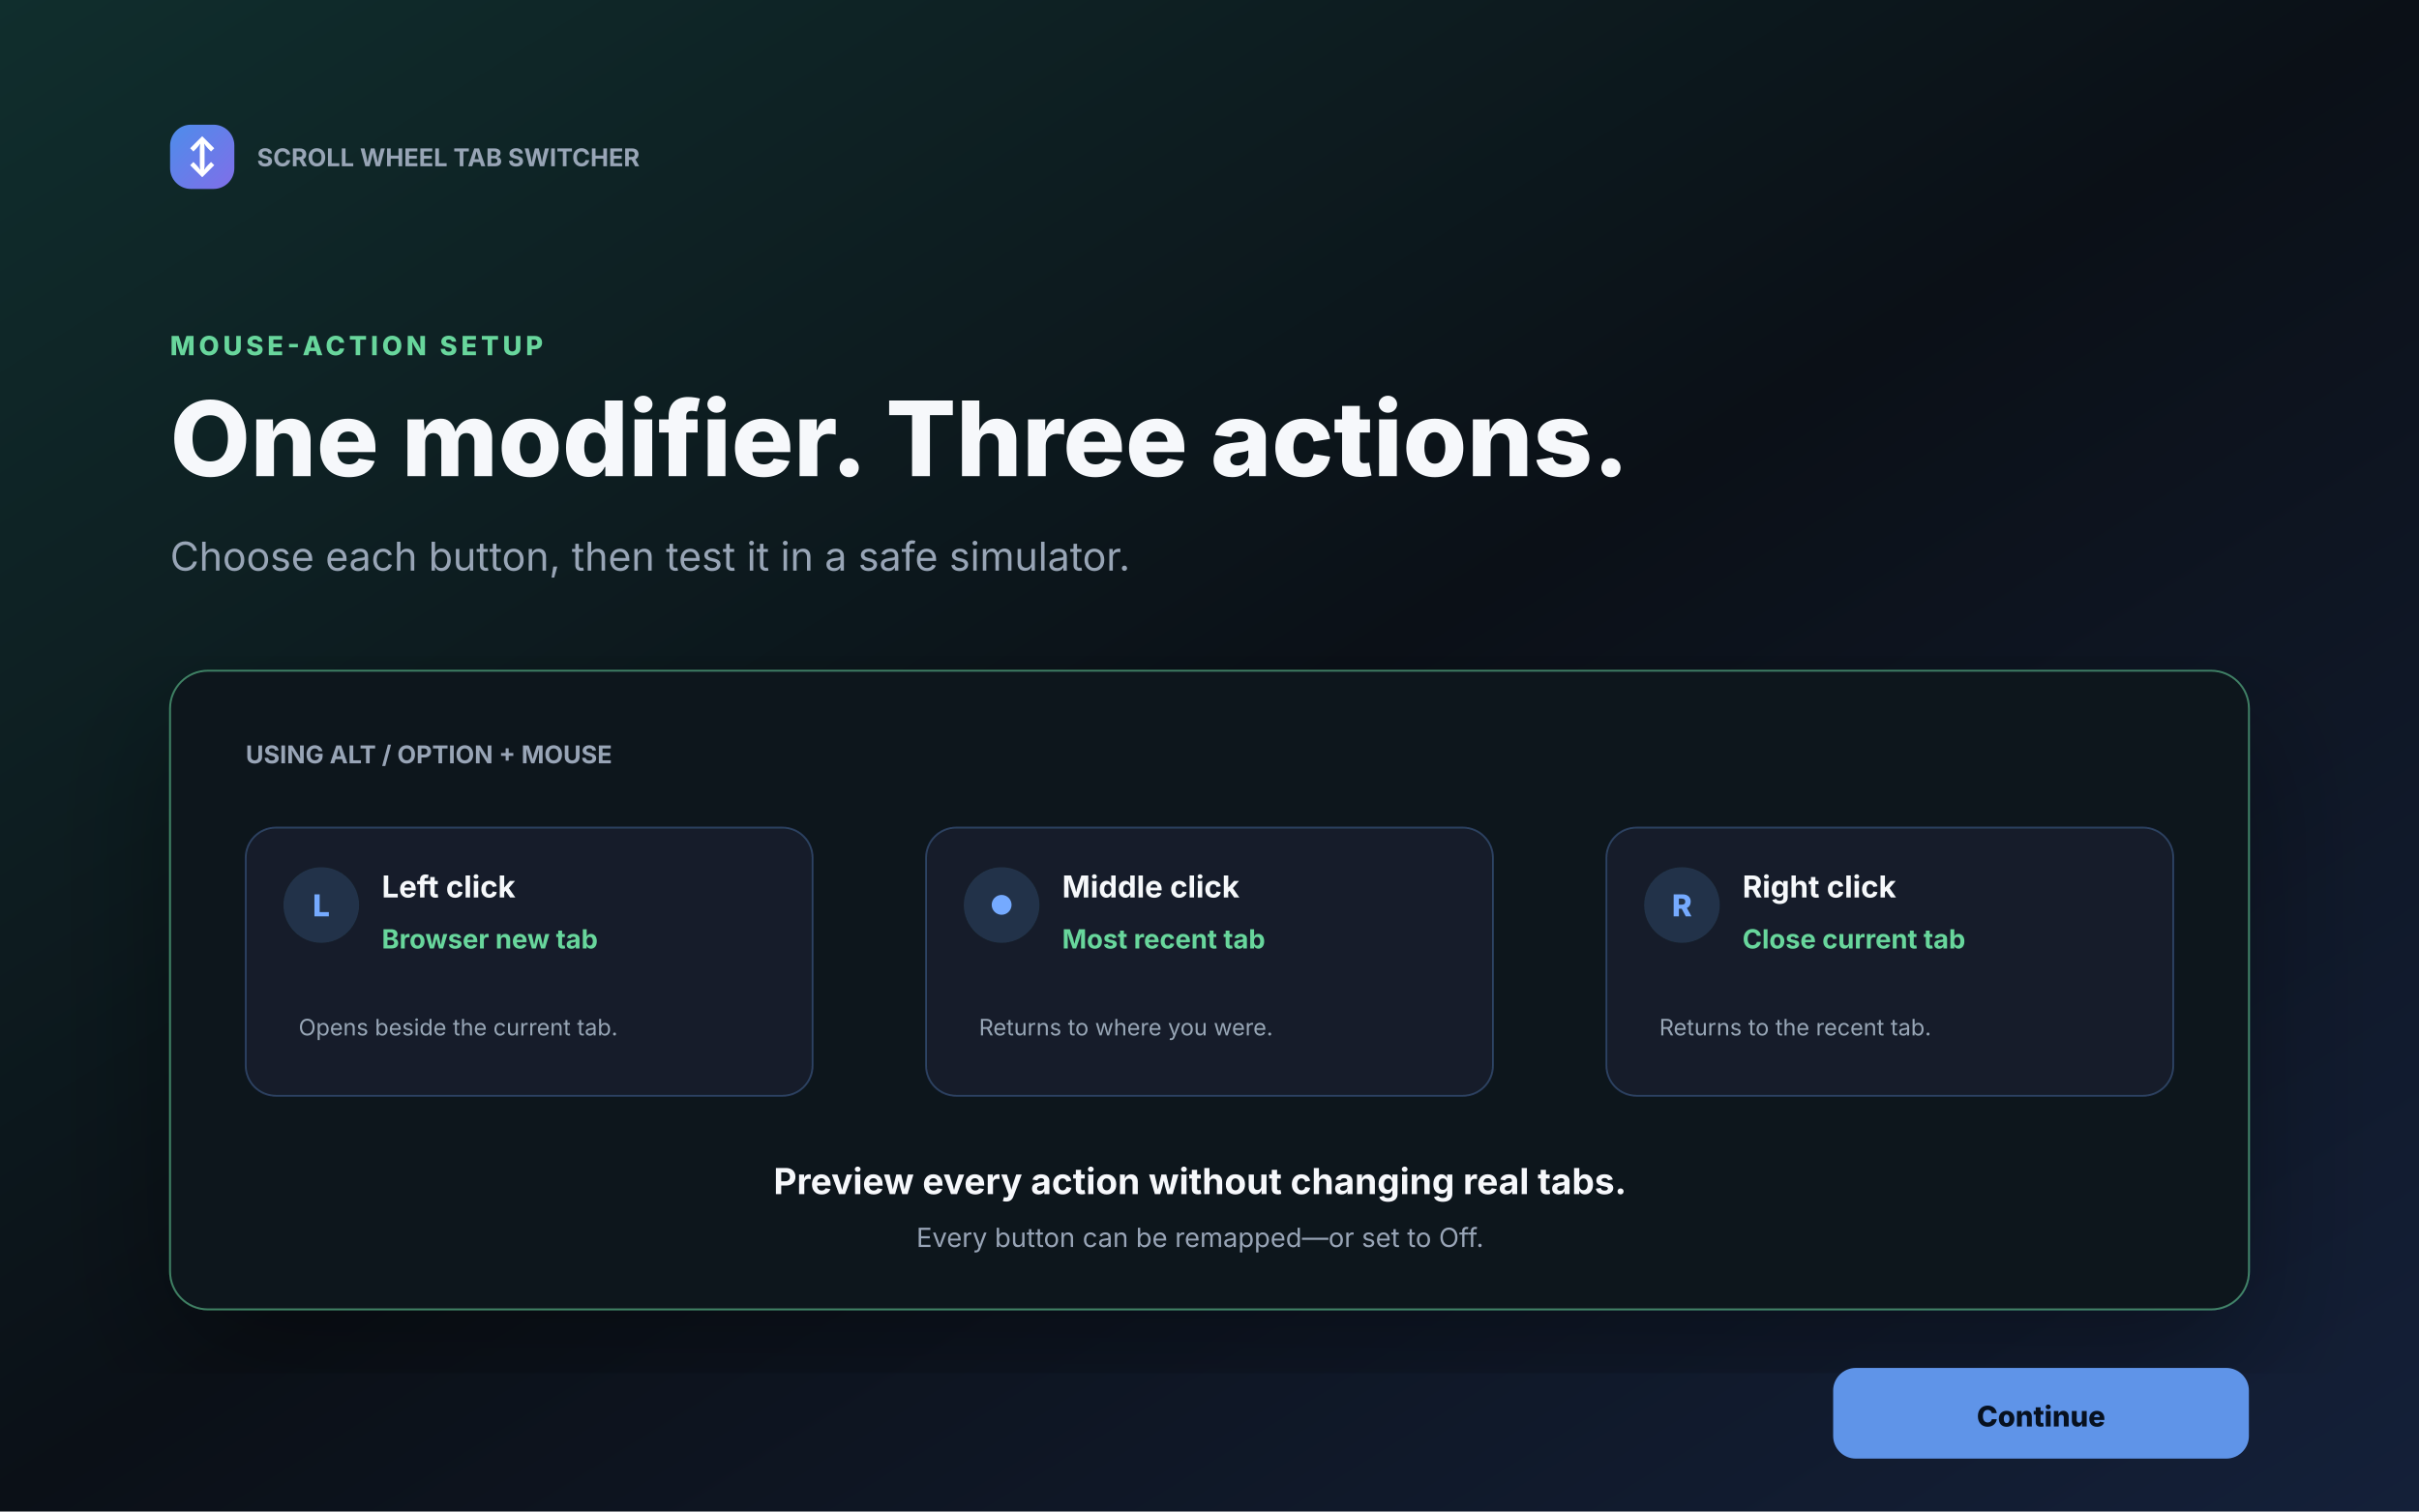
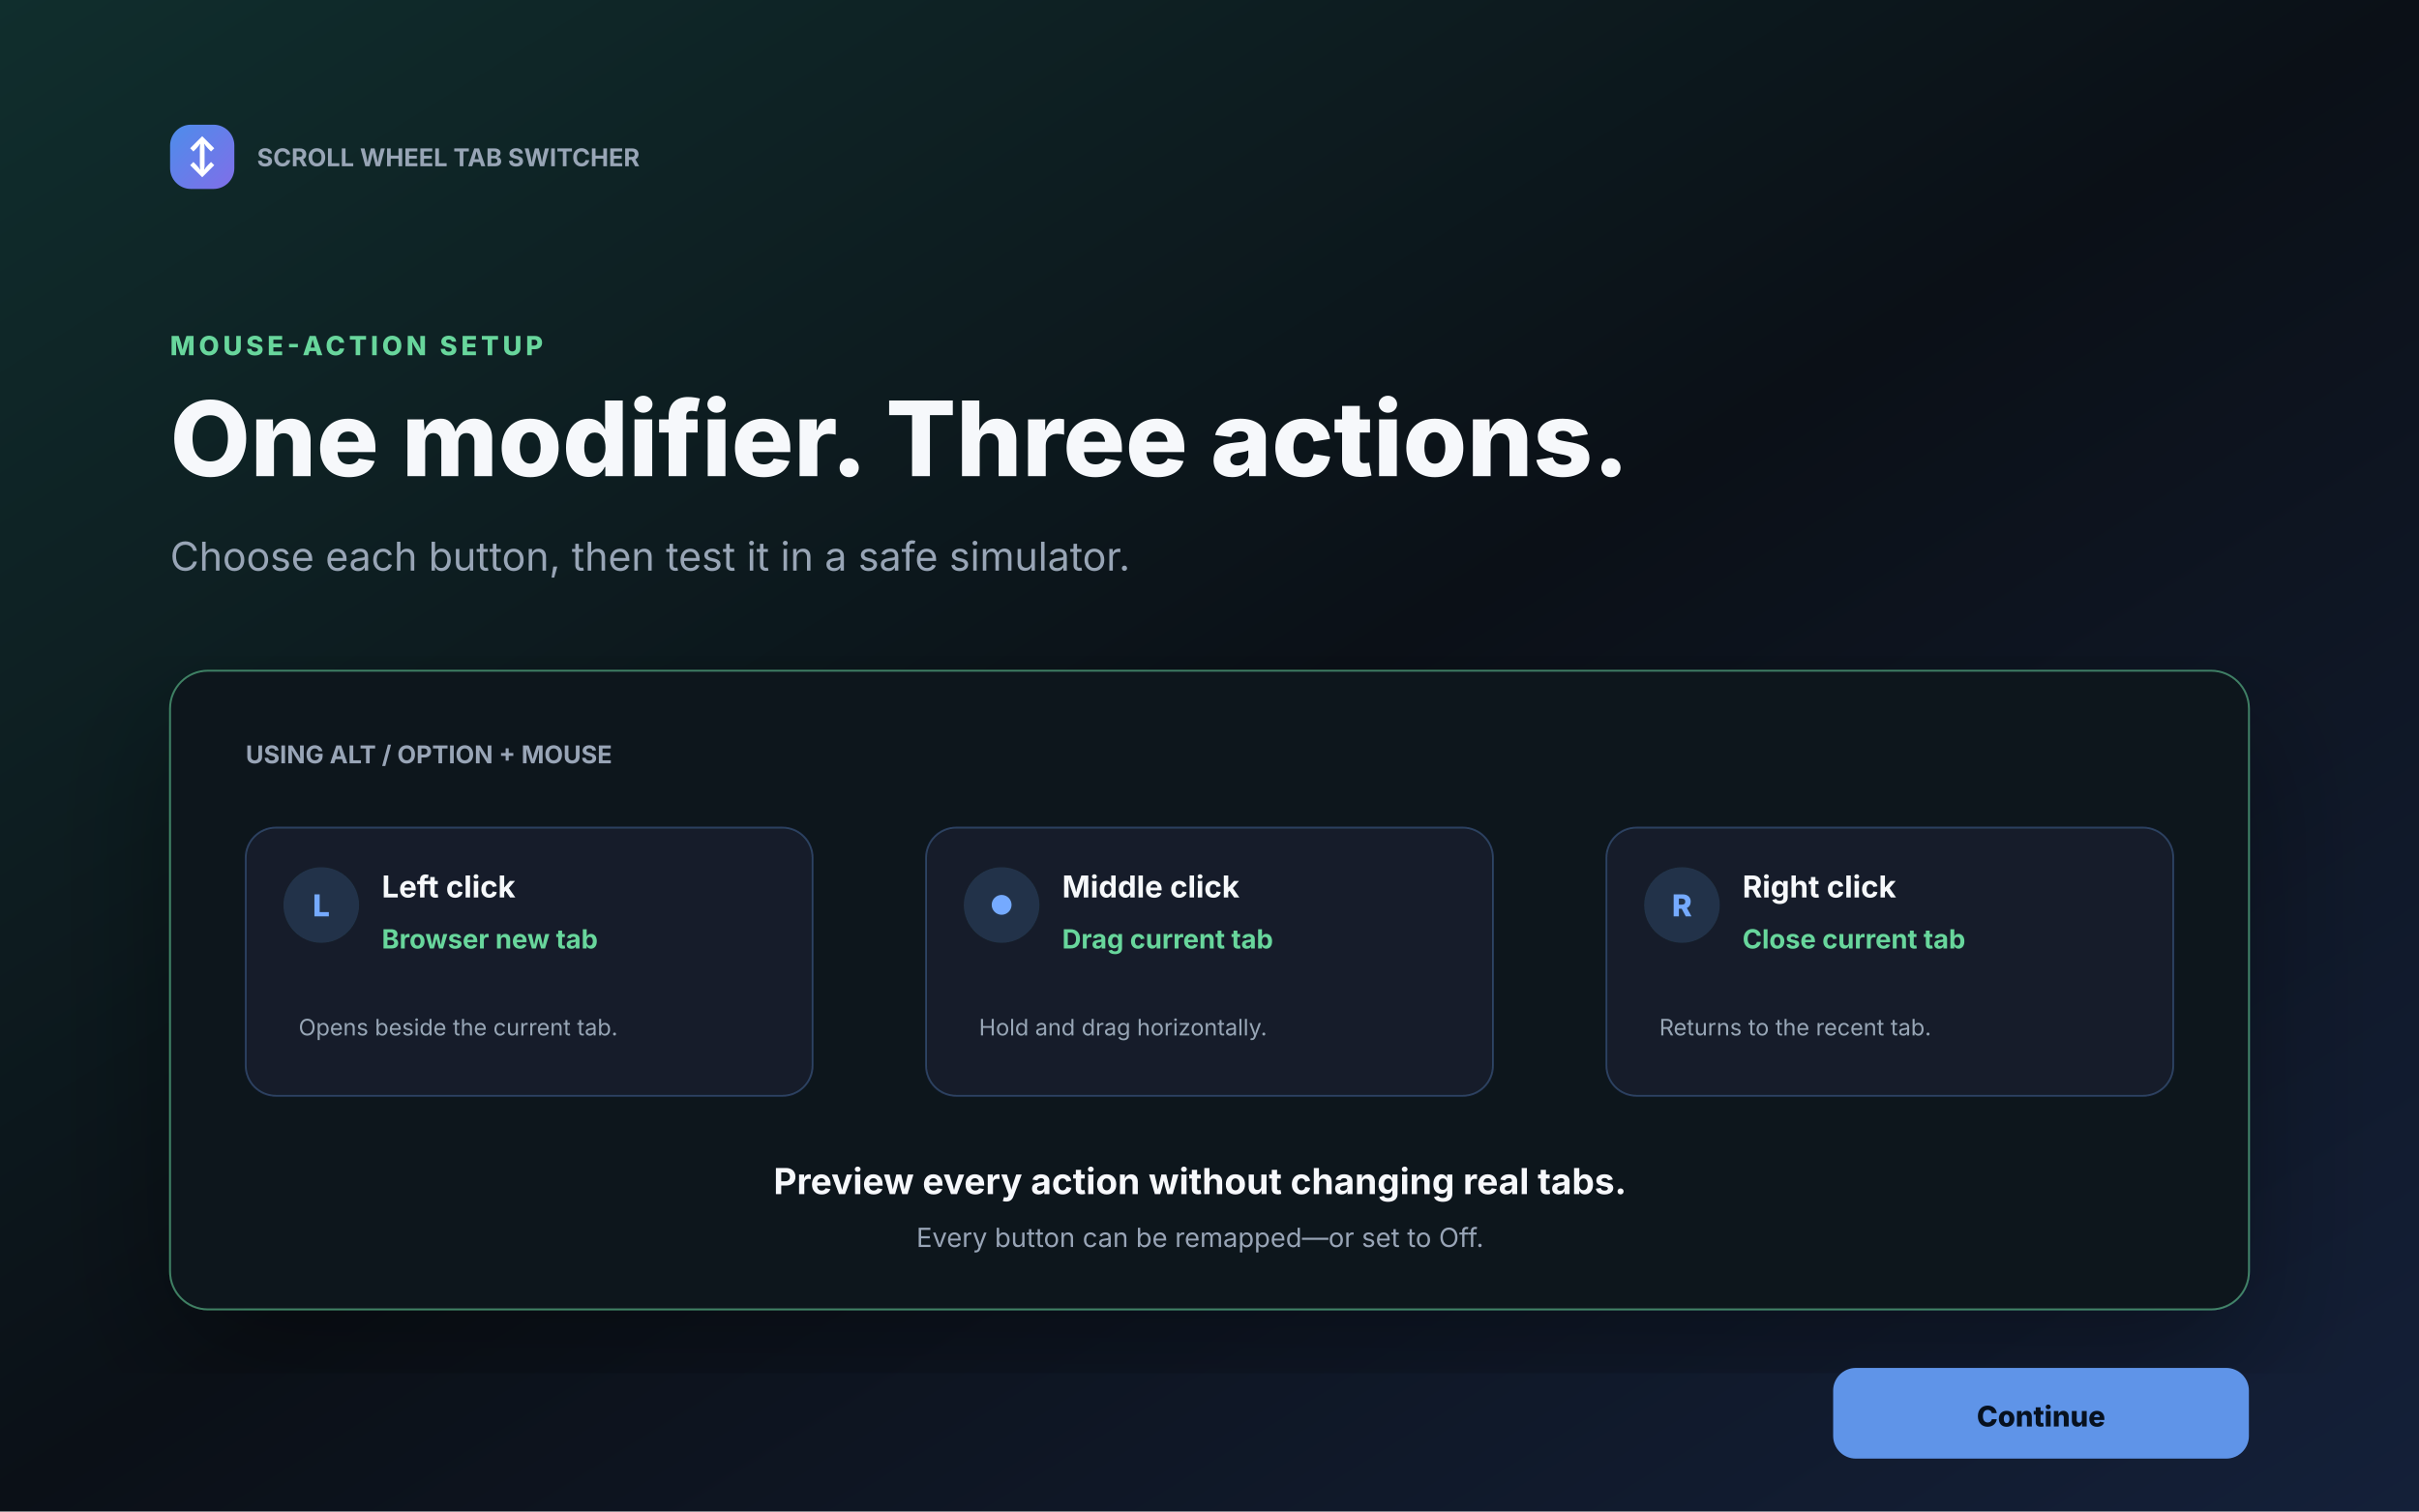
<svg xmlns="http://www.w3.org/2000/svg" width="1280" height="800" viewBox="0 0 1280 800">
  <defs>
    <linearGradient id="bg" x1="0" y1="0" x2="1" y2="1">
      <stop stop-color="#102e2d" />
      <stop offset=".5" stop-color="#0b1017" />
      <stop offset="1" stop-color="#142039" />
    </linearGradient>
    <linearGradient id="mark" x1="0" y1="0" x2="1" y2="1">
      <stop stop-color="#4d8deb" />
      <stop offset="1" stop-color="#806ee8" />
    </linearGradient>
    <filter id="shadow">
      <feDropShadow dx="0" dy="26" stdDeviation="34" flood-opacity=".34" />
    </filter>
  </defs>
  <rect width="1280" height="800" fill="url(#bg)" />
  <g font-family="Inter,Segoe UI,sans-serif">
    <rect x="90" y="66" width="34" height="34" rx="11" fill="url(#mark)" />
    <text x="107" y="89" fill="#fff" text-anchor="middle" font-size="19" font-weight="800">↕</text>
    <text x="136" y="88" fill="#98a5b6" font-size="13" font-weight="700">SCROLL WHEEL TAB SWITCHER</text>
    <text x="90" y="188" fill="#68d69c" font-size="14" font-weight="800" letter-spacing="2">MOUSE-ACTION SETUP</text>
    <text x="90" y="252" fill="#f6f8fb" font-size="55" font-weight="760">One modifier. Three actions.</text>
    <text x="90" y="302" fill="#98a5b6" font-size="21">Choose each button, then test it in a safe simulator.</text>
    <g filter="url(#shadow)">
      <rect x="90" y="355" width="1100" height="338" rx="20" fill="#0d131c" stroke="#68d69c" stroke-opacity=".55" />
      <text x="130" y="404" fill="#98a5b6" font-size="13" font-weight="700">USING ALT / OPTION + MOUSE</text>
      <g>
        <rect x="130" y="438" width="300" height="142" rx="16" fill="#151e29" stroke="#75aaff" stroke-opacity=".28" />
        <circle cx="170" cy="479" r="20" fill="#75aaff" fill-opacity=".15" />
        <text x="170" y="485" fill="#75aaff" text-anchor="middle" font-size="16" font-weight="800">L</text>
        <text x="202" y="475" fill="#f6f8fb" font-size="16" font-weight="750">Left click</text>
        <text x="202" y="502" fill="#68d69c" font-size="14" font-weight="700">Browser new tab</text>
        <text x="158" y="548" fill="#98a5b6" font-size="12">Opens beside the current tab.</text>
        <rect x="490" y="438" width="300" height="142" rx="16" fill="#151e29" stroke="#75aaff" stroke-opacity=".28" />
        <circle cx="530" cy="479" r="20" fill="#75aaff" fill-opacity=".15" />
        <text x="530" y="484" fill="#75aaff" text-anchor="middle" font-size="14" font-weight="800">●</text>
        <text x="562" y="475" fill="#f6f8fb" font-size="16" font-weight="750">Middle click</text>
-         <text x="562" y="502" fill="#68d69c" font-size="14" font-weight="700">Most recent tab</text>
-         <text x="518" y="548" fill="#98a5b6" font-size="12">Returns to where you were.</text>
+         <text x="562" y="502" fill="#68d69c" font-size="14" font-weight="700">Drag current tab</text>
+         <text x="518" y="548" fill="#98a5b6" font-size="12">Hold and drag horizontally.</text>
        <rect x="850" y="438" width="300" height="142" rx="16" fill="#151e29" stroke="#75aaff" stroke-opacity=".28" />
        <circle cx="890" cy="479" r="20" fill="#75aaff" fill-opacity=".15" />
        <text x="890" y="485" fill="#75aaff" text-anchor="middle" font-size="16" font-weight="800">R</text>
        <text x="922" y="475" fill="#f6f8fb" font-size="16" font-weight="750">Right click</text>
        <text x="922" y="502" fill="#68d69c" font-size="14" font-weight="700">Close current tab</text>
        <text x="878" y="548" fill="#98a5b6" font-size="12">Returns to the recent tab.</text>
      </g>
      <text x="635" y="632" fill="#f6f8fb" text-anchor="middle" font-size="19" font-weight="750">Preview every action without changing real tabs.</text>
      <text x="635" y="660" fill="#98a5b6" text-anchor="middle" font-size="14">Every button can be remapped—or set to Off.</text>
    </g>
    <rect x="970" y="724" width="220" height="48" rx="12" fill="#5f94e8" />
    <text x="1080" y="755" fill="#07111f" text-anchor="middle" font-size="15" font-weight="800">Continue</text>
  </g>
</svg>
